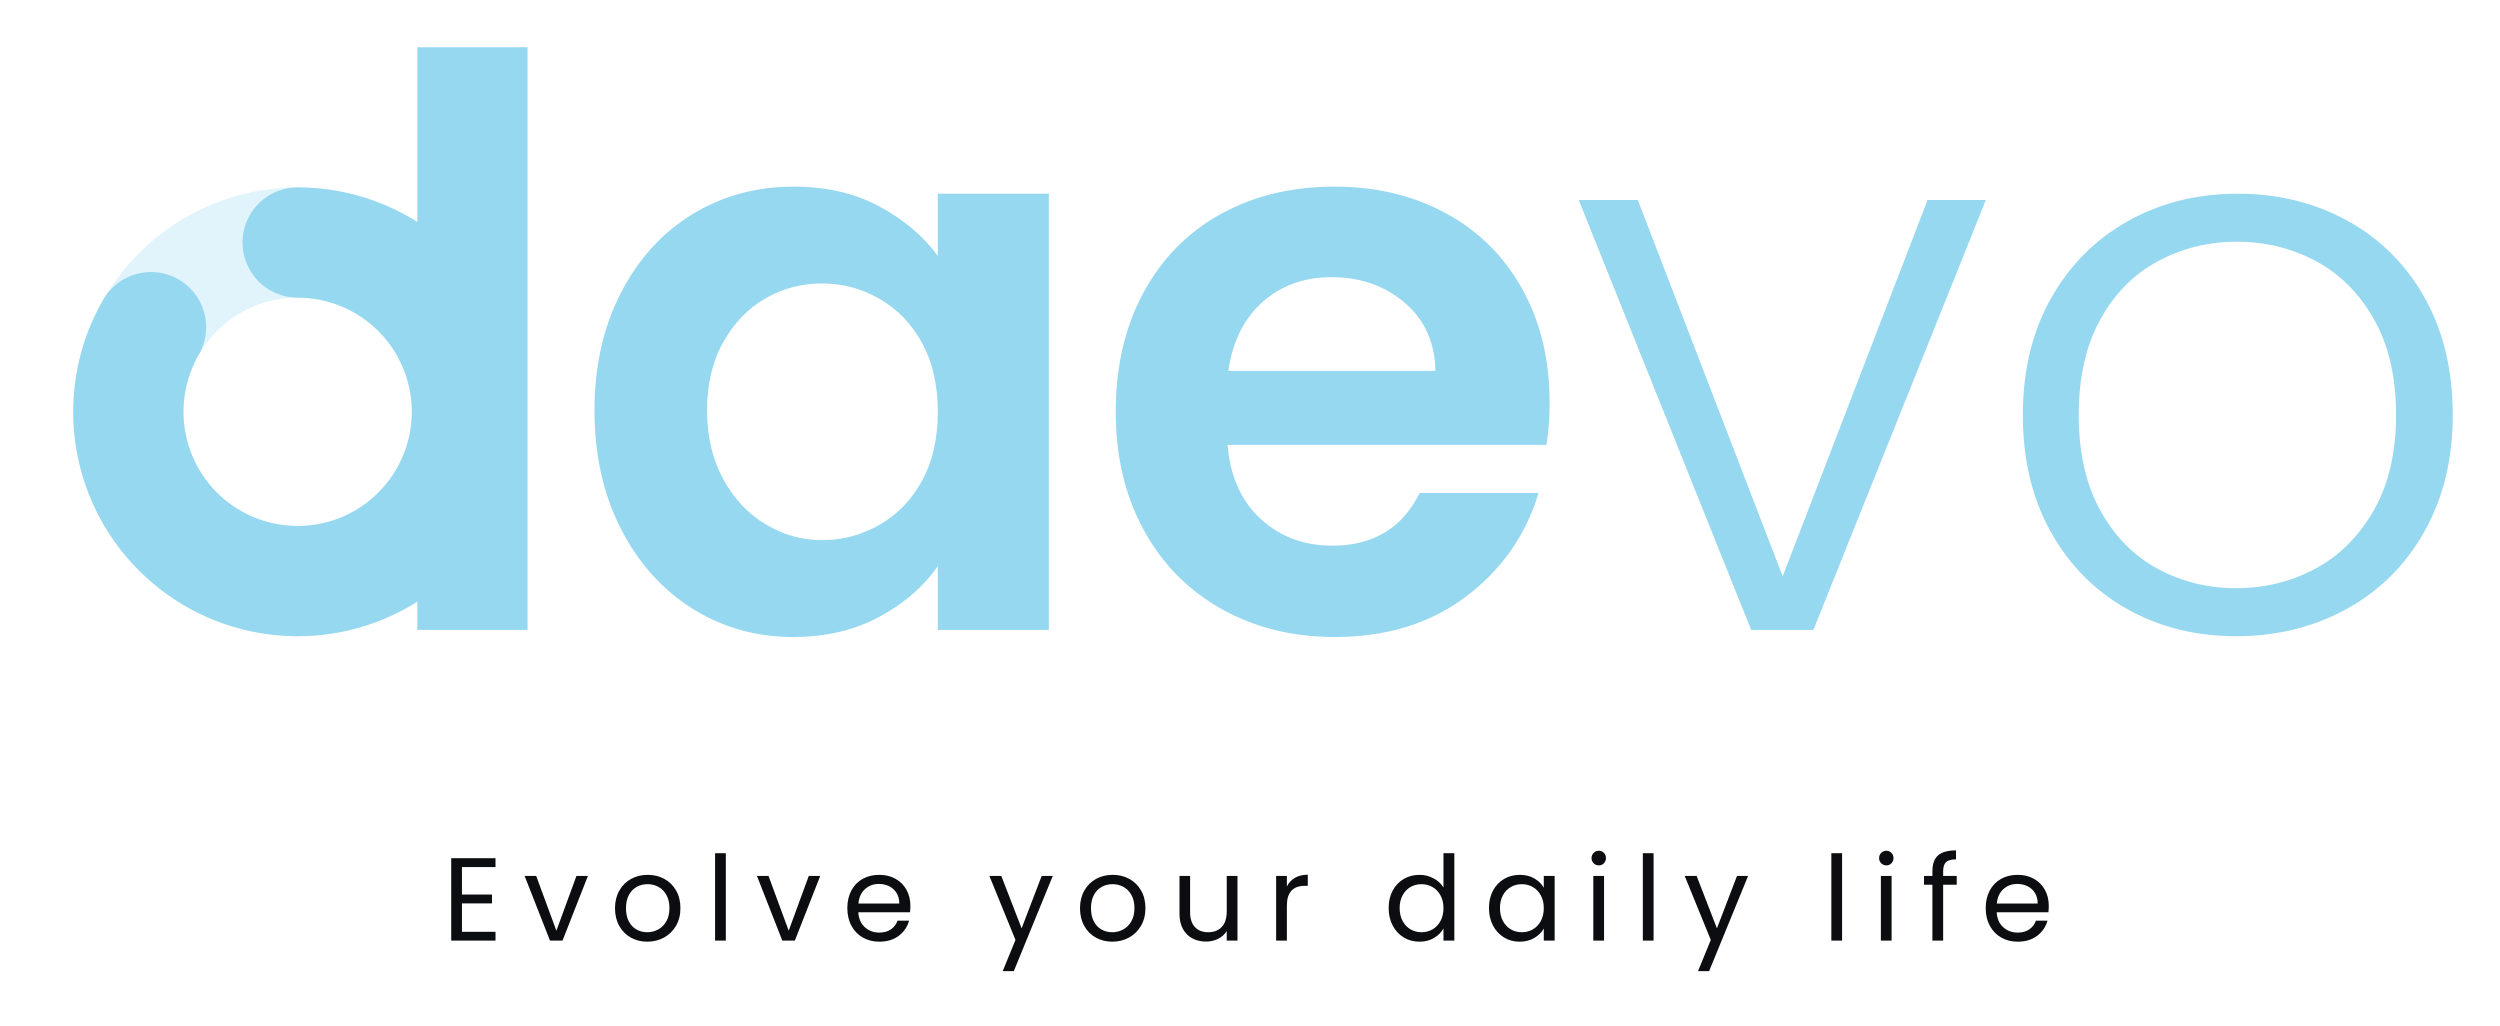
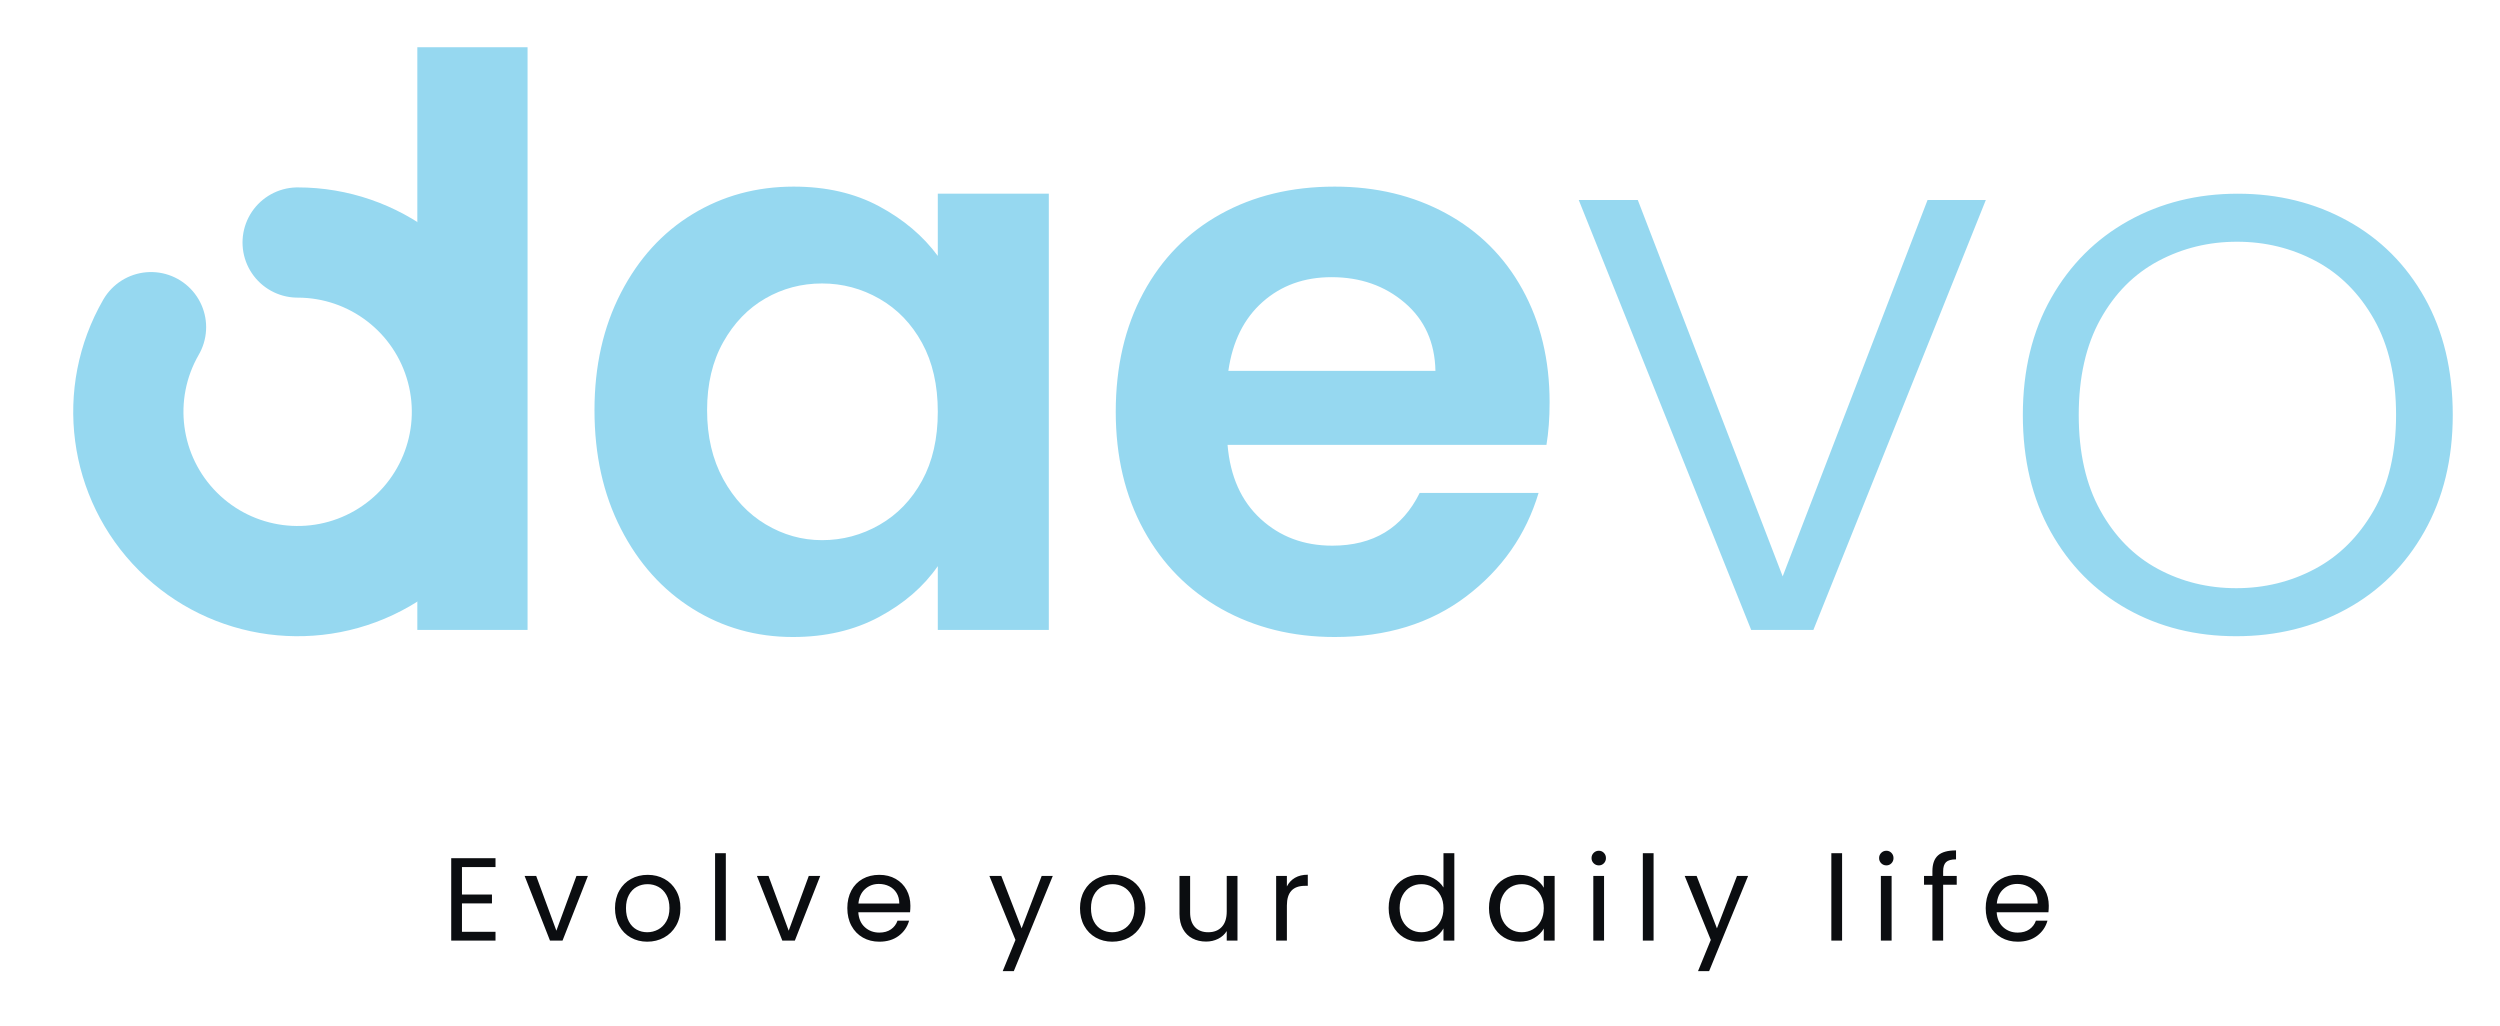
<svg xmlns="http://www.w3.org/2000/svg" viewBox="-6.0 -80.0 317.5 130.2" width="320" role="img" aria-label="daevo, Evolve your daily life">
  <g>
-     <circle cx="31.80" cy="-27.70" r="21.50" fill="none" stroke="#96D8F0" stroke-opacity="0.28" stroke-width="14.00" />
    <path d="M 31.80 -49.20 A 21.50 21.50 0 1 1 13.18 -38.45" fill="none" stroke="#96D8F0" stroke-width="14.00" stroke-linecap="round" />
    <rect x="47.00" y="-74.00" width="14.00" height="74.00" fill="#96D8F0" />
  </g>
  <g transform="translate(66.20 0)">
    <path fill="#96D8F0" d="M28.6 -56.3Q34.8 -56.3 39.45 -53.8Q44.1 -51.3 46.9 -47.5V-55.4H61.0V0.0H46.9V-8.1Q44.2 -4.2 39.45 -1.65Q34.7 0.9 28.5 0.9Q21.5 0.9 15.75 -2.7Q10.0 -6.3 6.65 -12.85Q3.3 -19.4 3.3 -27.9Q3.3 -36.3 6.65 -42.8Q10.0 -49.3 15.75 -52.8Q21.5 -56.3 28.6 -56.3ZM32.2 -44.0Q28.3 -44.0 25.0 -42.1Q21.7 -40.2 19.65 -36.55Q17.6 -32.9 17.6 -27.9Q17.6 -22.9 19.65 -19.15Q21.7 -15.4 25.05 -13.4Q28.4 -11.4 32.2 -11.4Q36.1 -11.4 39.5 -13.35Q42.9 -15.3 44.9 -18.95Q46.9 -22.6 46.9 -27.7Q46.9 -32.8 44.9 -36.45Q42.9 -40.1 39.5 -42.05Q36.1 -44.0 32.2 -44.0Z M124.2 -23.5H83.7Q84.2 -17.5 87.9 -14.1Q91.6 -10.7 97.0 -10.7Q104.8 -10.7 108.1 -17.4H123.2Q120.8 -9.4 114.0 -4.25Q107.2 0.9 97.3 0.9Q89.3 0.9 82.95 -2.65Q76.6 -6.2 73.05 -12.7Q69.5 -19.2 69.5 -27.7Q69.5 -36.3 73.0 -42.8Q76.5 -49.3 82.8 -52.8Q89.1 -56.3 97.3 -56.3Q105.2 -56.3 111.45 -52.9Q117.7 -49.5 121.15 -43.25Q124.6 -37.0 124.6 -28.9Q124.6 -25.9 124.2 -23.5ZM110.1 -32.9Q110.0 -38.3 106.2 -41.55Q102.4 -44.8 96.9 -44.8Q91.7 -44.8 88.15 -41.65Q84.6 -38.5 83.8 -32.9Z M154.2 -6.8 172.6 -54.6H180.0L158.1 0.0H150.2L128.3 -54.6H135.8Z M184.7 -27.3Q184.7 -35.8 188.3 -42.15Q191.9 -48.5 198.1 -51.95Q204.3 -55.4 212.0 -55.4Q219.7 -55.4 225.95 -51.95Q232.2 -48.5 235.75 -42.15Q239.3 -35.8 239.3 -27.3Q239.3 -18.9 235.7 -12.5Q232.1 -6.1 225.8 -2.65Q219.5 0.8 211.8 0.8Q204.1 0.8 197.95 -2.65Q191.8 -6.1 188.25 -12.45Q184.7 -18.8 184.7 -27.3ZM232.1 -27.3Q232.1 -34.5 229.3 -39.45Q226.5 -44.4 221.9 -46.85Q217.3 -49.3 211.9 -49.3Q206.5 -49.3 201.9 -46.85Q197.3 -44.4 194.55 -39.45Q191.8 -34.5 191.8 -27.3Q191.8 -20.1 194.55 -15.15Q197.3 -10.2 201.85 -7.75Q206.4 -5.3 211.8 -5.3Q217.2 -5.3 221.8 -7.75Q226.4 -10.2 229.25 -15.15Q232.1 -20.1 232.1 -27.3Z" />
  </g>
  <g transform="translate(50.15 39.46)">
    <path fill="#0B0D10" d="M2.52 -9.345V-5.85H6.33V-4.725H2.52V-1.125H6.78V0.0H1.155V-10.47H6.78V-9.345Z M14.51 -1.26 17.06 -8.22H18.515L15.29 0.0H13.7L10.475 -8.22H11.945Z M21.955 -4.125Q21.955 -5.385 22.502 -6.352Q23.05 -7.32 23.995 -7.838Q24.94 -8.355 26.11 -8.355Q27.28 -8.355 28.225 -7.838Q29.17 -7.32 29.718 -6.36Q30.265 -5.4 30.265 -4.125Q30.265 -2.85 29.703 -1.883Q29.14 -0.915 28.18 -0.39Q27.22 0.135 26.05 0.135Q24.895 0.135 23.957 -0.39Q23.02 -0.915 22.487 -1.883Q21.955 -2.85 21.955 -4.125ZM28.87 -4.125Q28.87 -5.115 28.48 -5.805Q28.09 -6.495 27.46 -6.832Q26.83 -7.17 26.095 -7.17Q25.345 -7.17 24.722 -6.832Q24.1 -6.495 23.725 -5.805Q23.35 -5.115 23.35 -4.125Q23.35 -3.12 23.717 -2.43Q24.085 -1.74 24.7 -1.402Q25.315 -1.065 26.05 -1.065Q26.785 -1.065 27.43 -1.41Q28.075 -1.755 28.472 -2.445Q28.87 -3.135 28.87 -4.125Z M36.03 -11.1V0.0H34.665V-11.1Z M44.015 -1.26 46.565 -8.22H48.02L44.795 0.0H43.205L39.98 -8.22H41.45Z M59.425 -3.6H52.855Q52.93 -2.385 53.688 -1.702Q54.445 -1.02 55.525 -1.02Q56.41 -1.02 57.002 -1.433Q57.595 -1.845 57.835 -2.535H59.305Q58.975 -1.35 57.985 -0.607Q56.995 0.135 55.525 0.135Q54.355 0.135 53.432 -0.39Q52.51 -0.915 51.985 -1.883Q51.46 -2.85 51.46 -4.125Q51.46 -5.4 51.97 -6.36Q52.48 -7.32 53.402 -7.838Q54.325 -8.355 55.525 -8.355Q56.695 -8.355 57.595 -7.845Q58.495 -7.335 58.983 -6.442Q59.47 -5.55 59.47 -4.425Q59.47 -4.035 59.425 -3.6ZM55.465 -7.2Q54.43 -7.2 53.703 -6.54Q52.975 -5.88 52.87 -4.71H58.06Q58.06 -5.49 57.715 -6.053Q57.37 -6.615 56.777 -6.907Q56.185 -7.2 55.465 -7.2Z M77.555 -8.22 72.605 3.87H71.195L72.815 -0.09L69.5 -8.22H71.015L73.595 -1.56L76.145 -8.22Z M81.01 -4.125Q81.01 -5.385 81.557 -6.352Q82.105 -7.32 83.05 -7.838Q83.995 -8.355 85.165 -8.355Q86.335 -8.355 87.28 -7.838Q88.225 -7.32 88.772 -6.36Q89.32 -5.4 89.32 -4.125Q89.32 -2.85 88.757 -1.883Q88.195 -0.915 87.235 -0.39Q86.275 0.135 85.105 0.135Q83.95 0.135 83.012 -0.39Q82.075 -0.915 81.542 -1.883Q81.01 -2.85 81.01 -4.125ZM87.925 -4.125Q87.925 -5.115 87.535 -5.805Q87.145 -6.495 86.515 -6.832Q85.885 -7.17 85.15 -7.17Q84.4 -7.17 83.778 -6.832Q83.155 -6.495 82.78 -5.805Q82.405 -5.115 82.405 -4.125Q82.405 -3.12 82.773 -2.43Q83.14 -1.74 83.755 -1.402Q84.37 -1.065 85.105 -1.065Q85.84 -1.065 86.485 -1.41Q87.13 -1.755 87.528 -2.445Q87.925 -3.135 87.925 -4.125Z M101.01 -8.22V0.0H99.645V-1.215Q99.255 -0.585 98.558 -0.232Q97.86 0.12 97.02 0.12Q96.06 0.12 95.295 -0.277Q94.53 -0.675 94.088 -1.47Q93.645 -2.265 93.645 -3.405V-8.22H94.995V-3.585Q94.995 -2.37 95.61 -1.718Q96.225 -1.065 97.29 -1.065Q98.385 -1.065 99.015 -1.74Q99.645 -2.415 99.645 -3.705V-8.22Z M109.94 -8.37V-6.96H109.58Q107.285 -6.96 107.285 -4.47V0.0H105.92V-8.22H107.285V-6.885Q107.645 -7.59 108.312 -7.98Q108.98 -8.37 109.94 -8.37Z M124.125 -8.355Q125.085 -8.355 125.91 -7.912Q126.735 -7.47 127.17 -6.75V-11.1H128.55V0.0H127.17V-1.545Q126.765 -0.81 125.97 -0.337Q125.175 0.135 124.11 0.135Q123.015 0.135 122.123 -0.405Q121.23 -0.945 120.72 -1.92Q120.21 -2.895 120.21 -4.14Q120.21 -5.4 120.72 -6.352Q121.23 -7.305 122.123 -7.83Q123.015 -8.355 124.125 -8.355ZM124.38 -7.17Q123.615 -7.17 122.985 -6.81Q122.355 -6.45 121.98 -5.76Q121.605 -5.07 121.605 -4.14Q121.605 -3.195 121.98 -2.497Q122.355 -1.8 122.985 -1.432Q123.615 -1.065 124.38 -1.065Q125.145 -1.065 125.783 -1.432Q126.42 -1.8 126.795 -2.497Q127.17 -3.195 127.17 -4.125Q127.17 -5.055 126.795 -5.745Q126.42 -6.435 125.783 -6.803Q125.145 -7.17 124.38 -7.17Z M136.85 -8.355Q137.93 -8.355 138.725 -7.89Q139.52 -7.425 139.91 -6.72V-8.22H141.29V0.0H139.91V-1.53Q139.505 -0.81 138.702 -0.337Q137.9 0.135 136.835 0.135Q135.74 0.135 134.855 -0.405Q133.97 -0.945 133.46 -1.92Q132.95 -2.895 132.95 -4.14Q132.95 -5.4 133.46 -6.352Q133.97 -7.305 134.863 -7.83Q135.755 -8.355 136.85 -8.355ZM137.12 -7.17Q136.355 -7.17 135.725 -6.81Q135.095 -6.45 134.72 -5.76Q134.345 -5.07 134.345 -4.14Q134.345 -3.195 134.72 -2.497Q135.095 -1.8 135.725 -1.432Q136.355 -1.065 137.12 -1.065Q137.885 -1.065 138.523 -1.432Q139.16 -1.8 139.535 -2.497Q139.91 -3.195 139.91 -4.125Q139.91 -5.055 139.535 -5.745Q139.16 -6.435 138.523 -6.803Q137.885 -7.17 137.12 -7.17Z M145.975 -10.485Q145.975 -10.875 146.245 -11.145Q146.515 -11.415 146.905 -11.415Q147.28 -11.415 147.543 -11.145Q147.805 -10.875 147.805 -10.485Q147.805 -10.095 147.543 -9.825Q147.28 -9.555 146.905 -9.555Q146.515 -9.555 146.245 -9.825Q145.975 -10.095 145.975 -10.485ZM147.565 -8.22V0.0H146.2V-8.22Z M153.855 -11.1V0.0H152.49V-11.1Z M165.86 -8.22 160.91 3.87H159.5L161.12 -0.09L157.805 -8.22H159.32L161.9 -1.56L164.45 -8.22Z M177.795 -11.1V0.0H176.43V-11.1Z M182.495 -10.485Q182.495 -10.875 182.765 -11.145Q183.035 -11.415 183.425 -11.415Q183.8 -11.415 184.062 -11.145Q184.325 -10.875 184.325 -10.485Q184.325 -10.095 184.062 -9.825Q183.8 -9.555 183.425 -9.555Q183.035 -9.555 182.765 -9.825Q182.495 -10.095 182.495 -10.485ZM184.085 -8.22V0.0H182.72V-8.22Z M192.355 -7.095H190.63V0.0H189.265V-7.095H188.2V-8.22H189.265V-8.805Q189.265 -10.185 189.977 -10.822Q190.69 -11.46 192.265 -11.46V-10.32Q191.365 -10.32 190.997 -9.968Q190.63 -9.615 190.63 -8.805V-8.22H192.355Z M204 -3.6H197.43Q197.505 -2.385 198.262 -1.702Q199.02 -1.02 200.1 -1.02Q200.985 -1.02 201.577 -1.433Q202.17 -1.845 202.41 -2.535H203.88Q203.55 -1.35 202.56 -0.607Q201.57 0.135 200.1 0.135Q198.93 0.135 198.007 -0.39Q197.085 -0.915 196.56 -1.883Q196.035 -2.85 196.035 -4.125Q196.035 -5.4 196.545 -6.36Q197.055 -7.32 197.977 -7.838Q198.9 -8.355 200.1 -8.355Q201.27 -8.355 202.17 -7.845Q203.07 -7.335 203.557 -6.442Q204.045 -5.55 204.045 -4.425Q204.045 -4.035 204 -3.6ZM200.04 -7.2Q199.005 -7.2 198.277 -6.54Q197.55 -5.88 197.445 -4.71H202.635Q202.635 -5.49 202.29 -6.053Q201.945 -6.615 201.352 -6.907Q200.76 -7.2 200.04 -7.2Z" />
  </g>
</svg>
